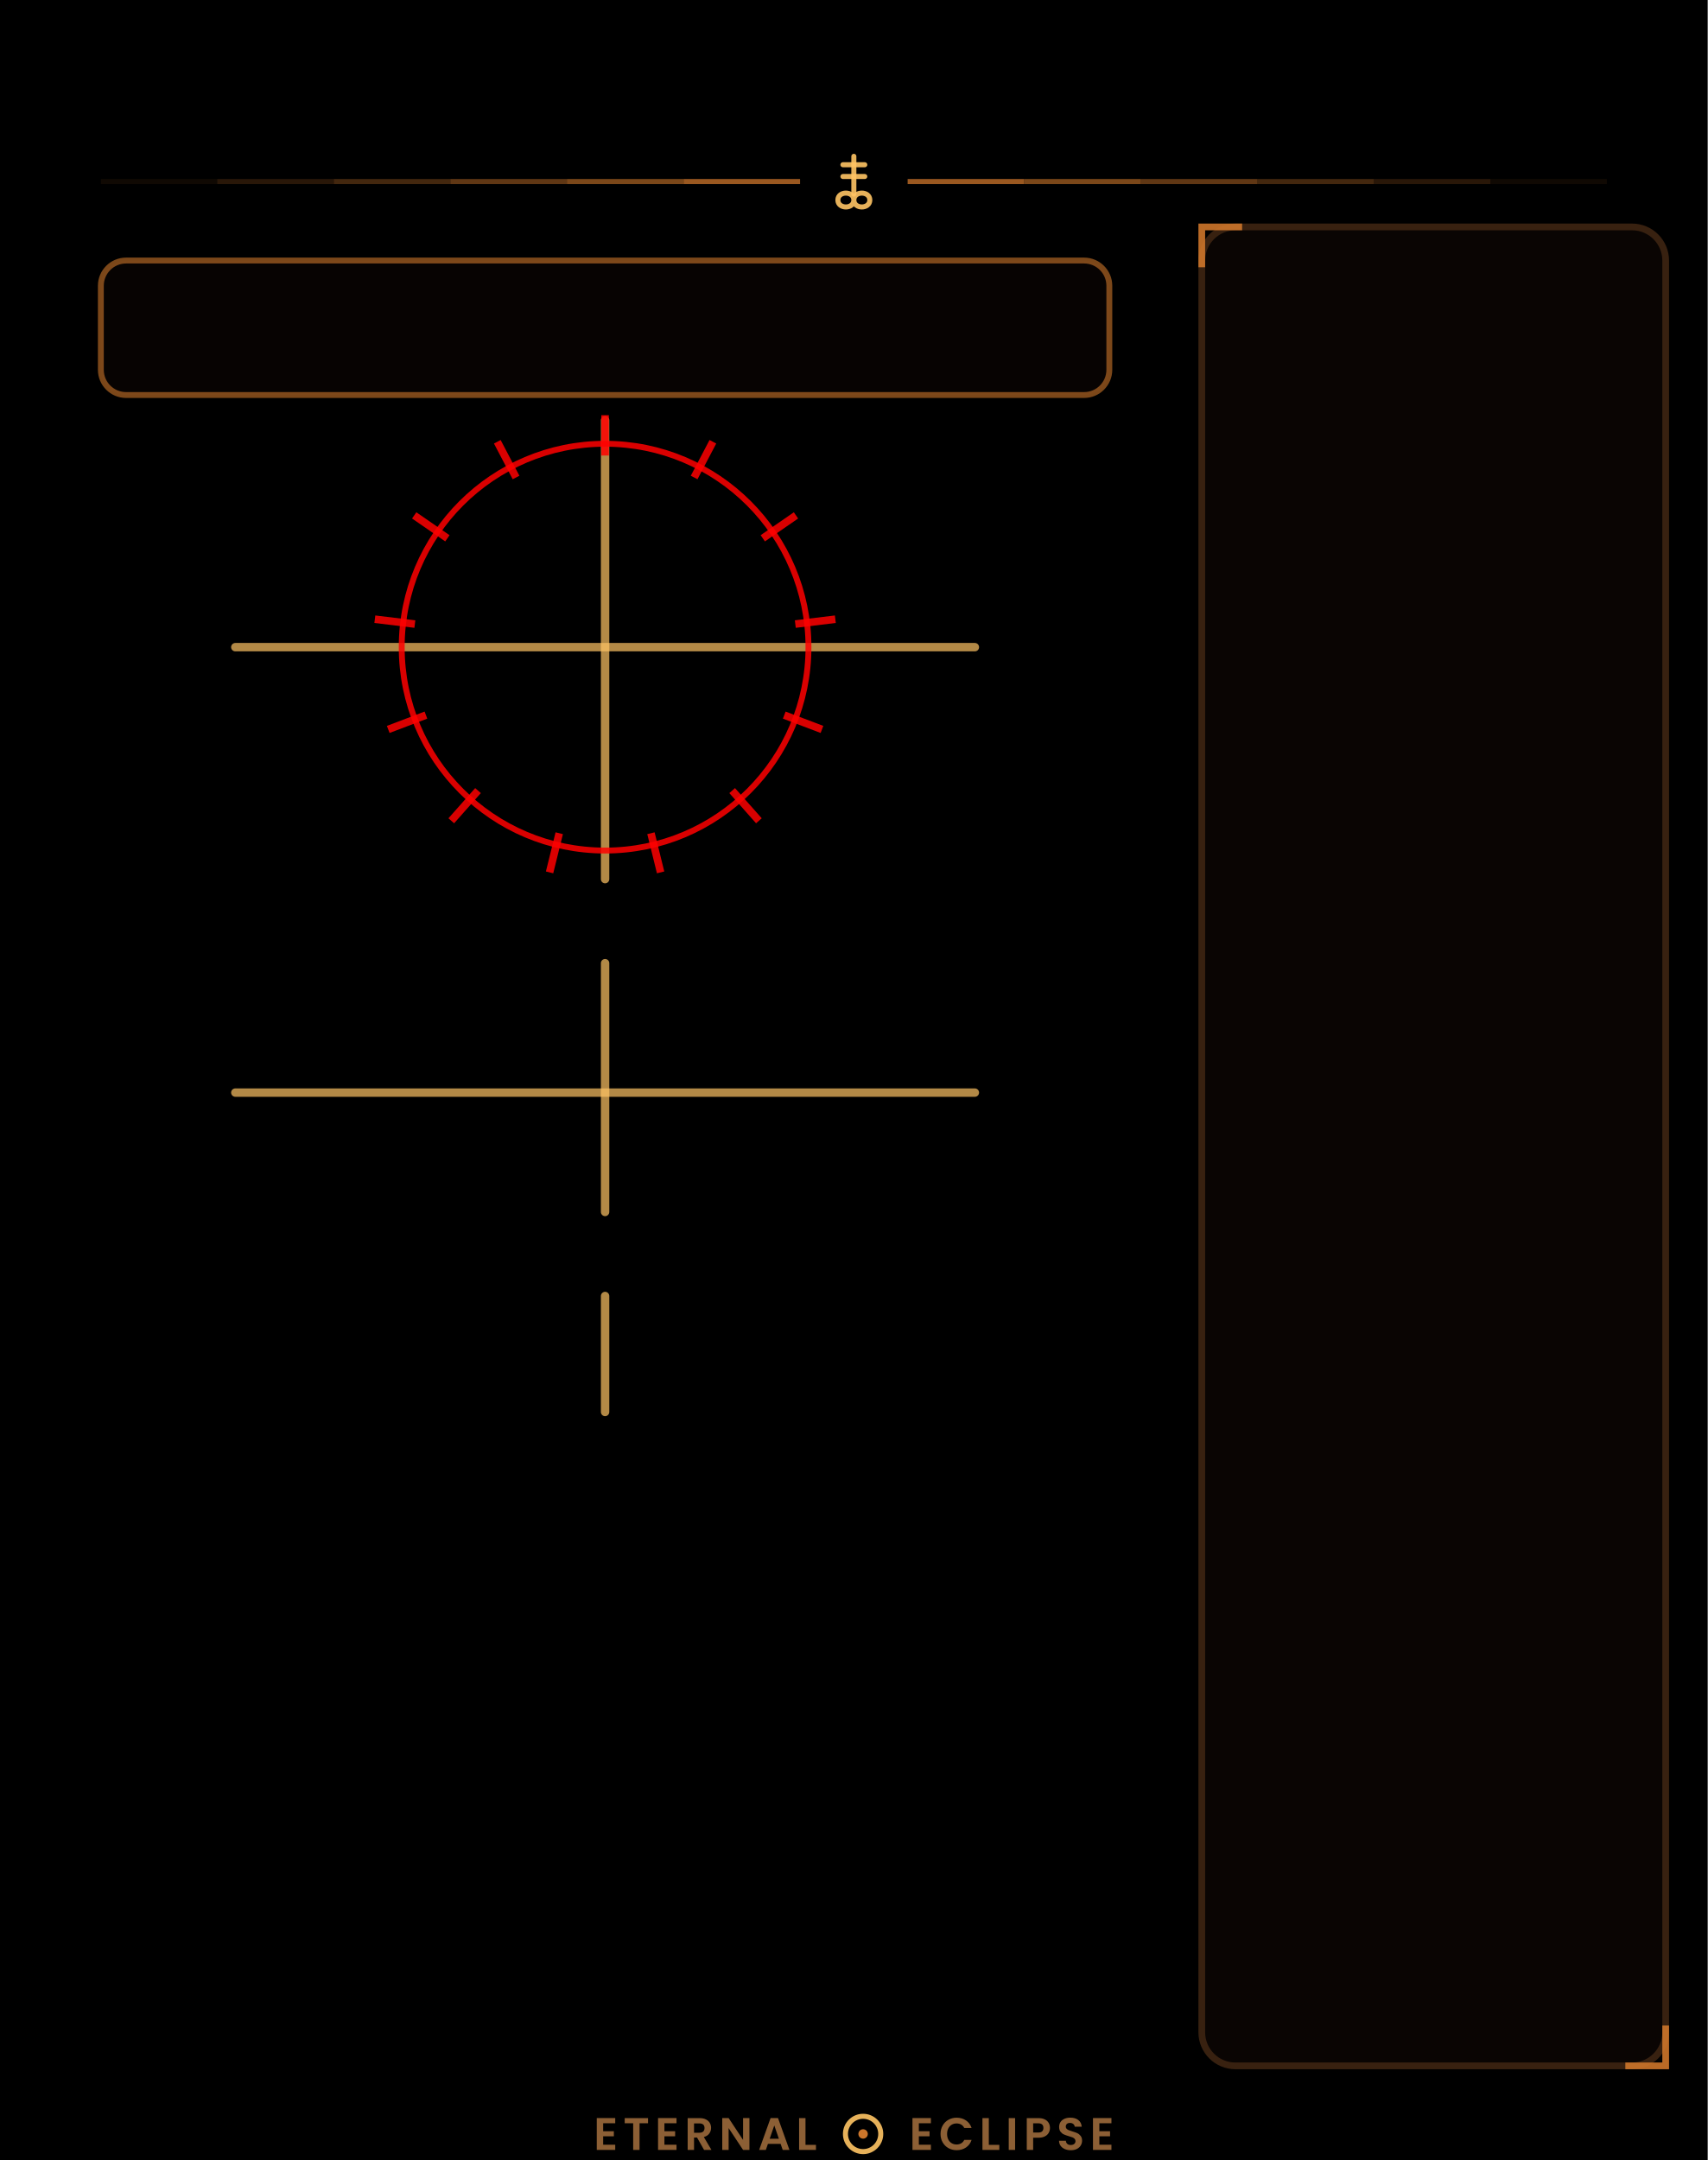
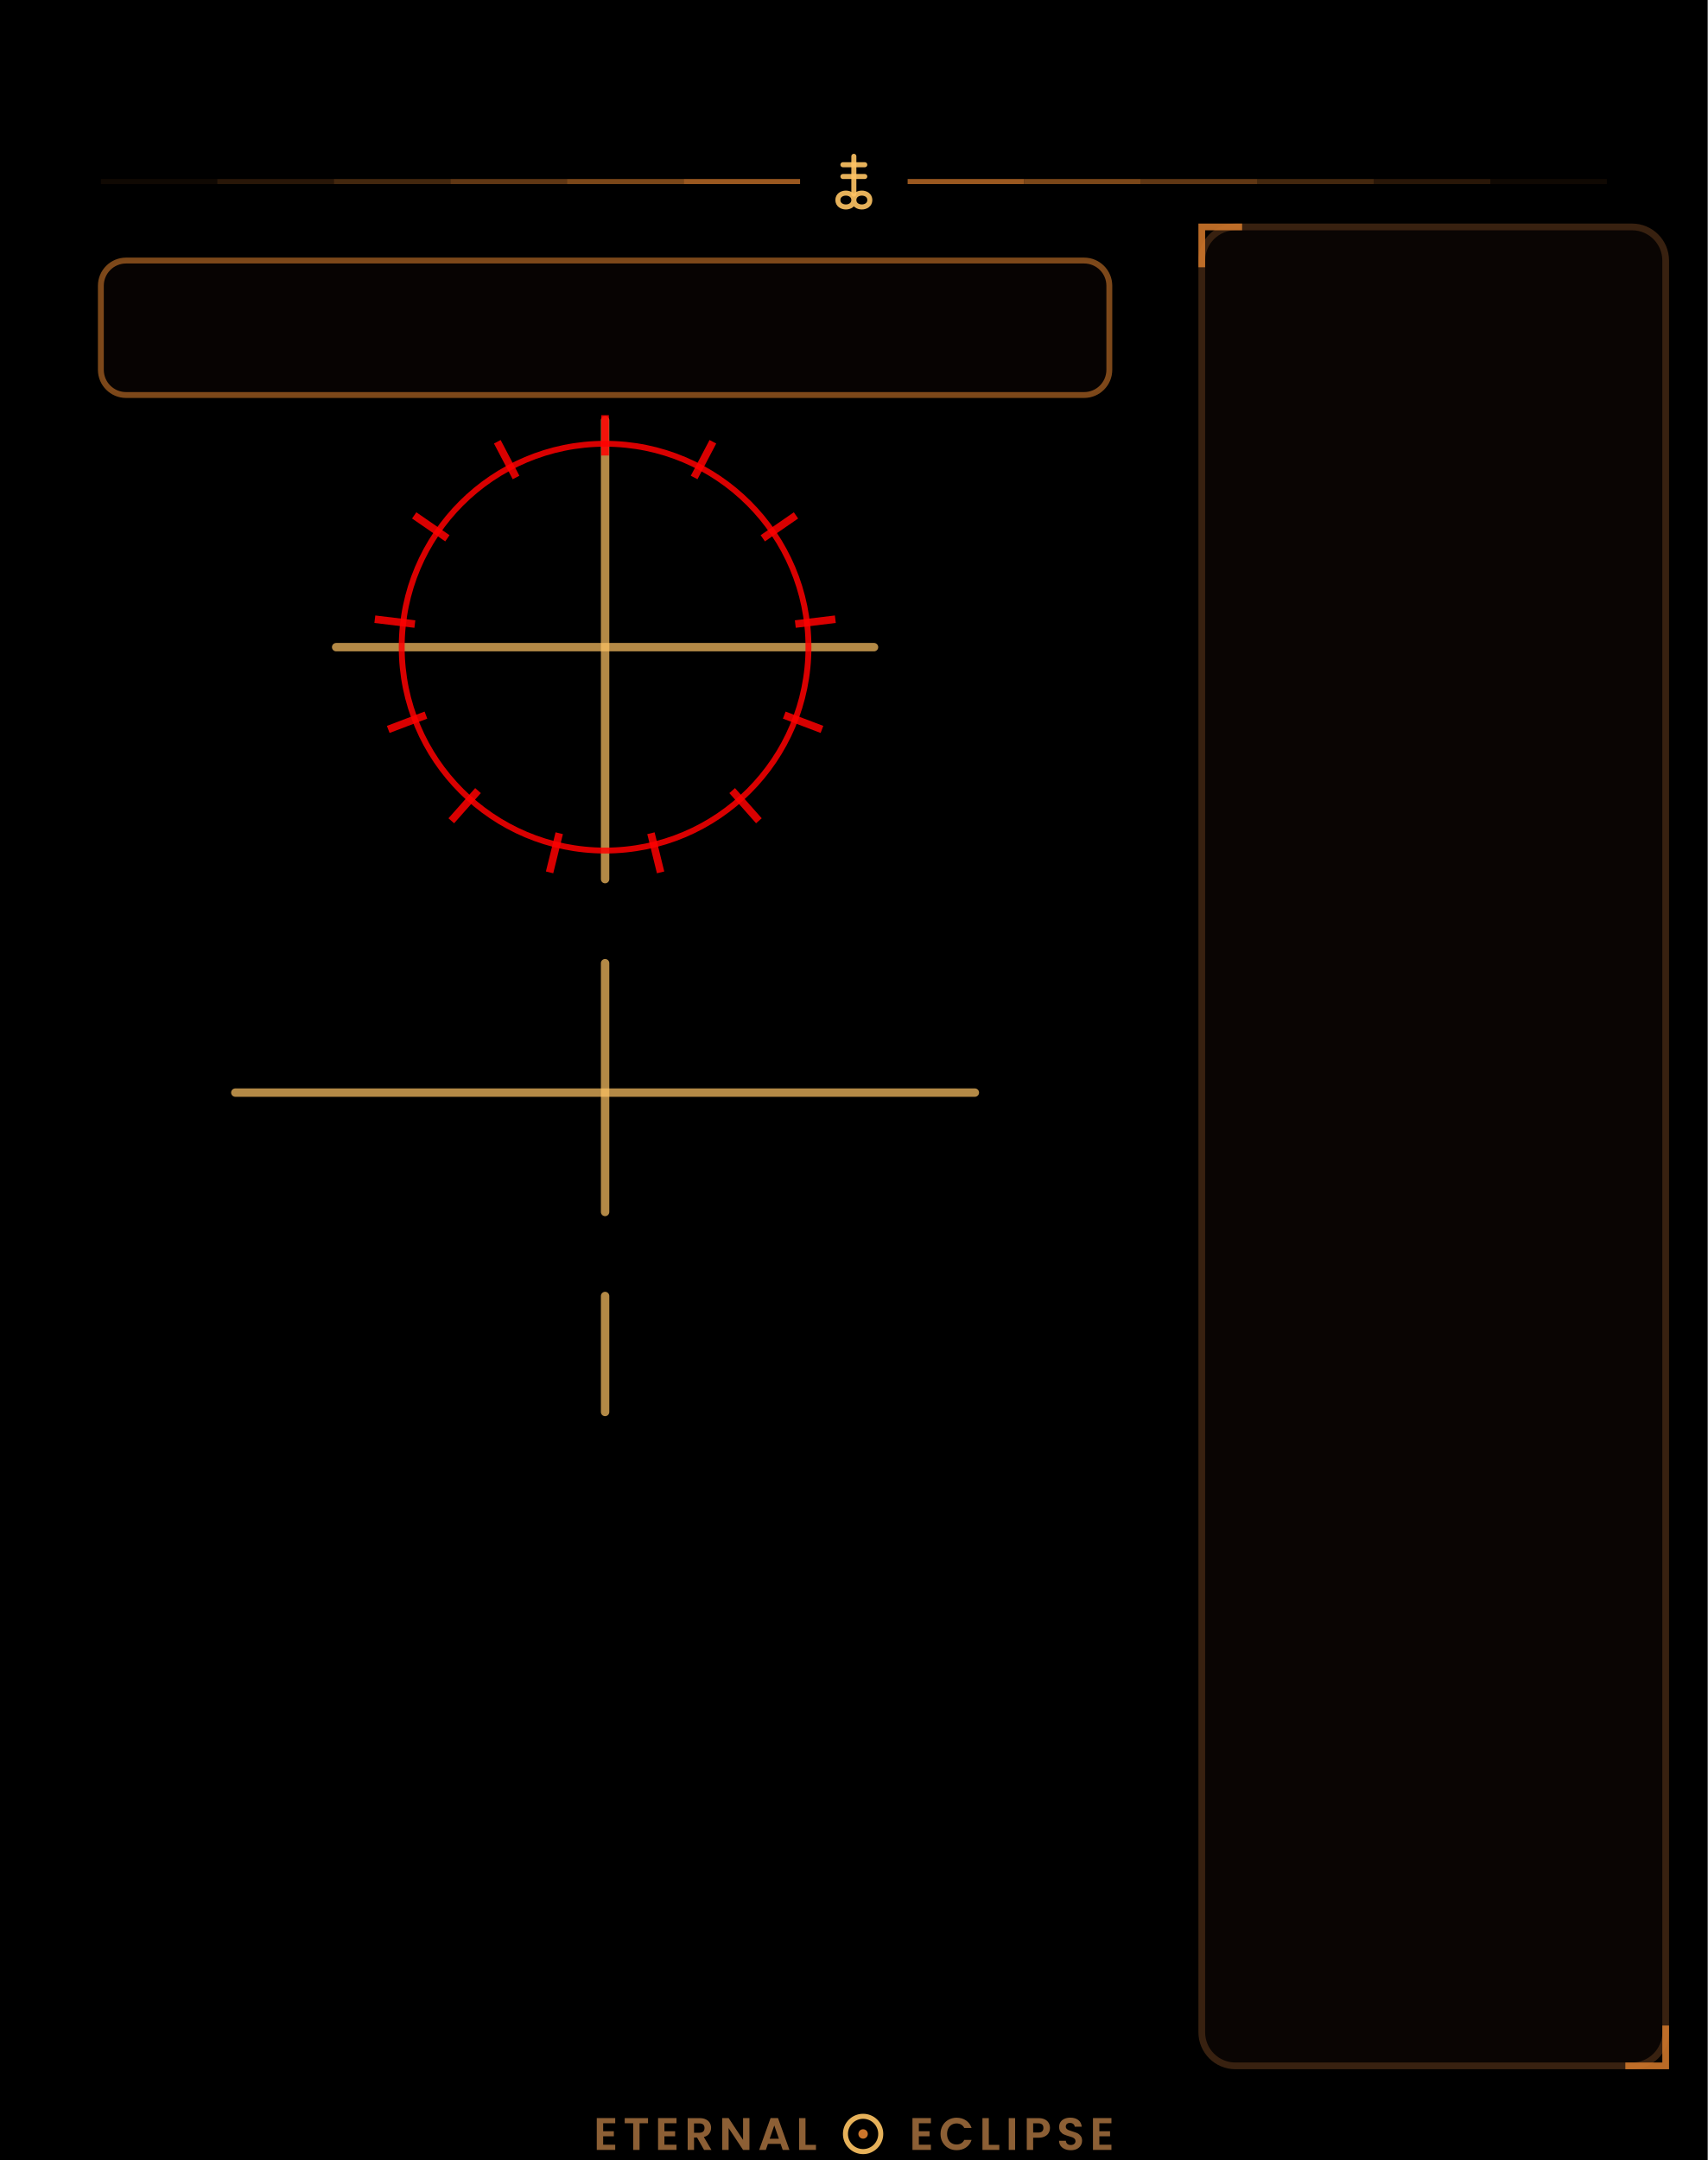
<svg xmlns="http://www.w3.org/2000/svg" width="101.6mm" height="128.5mm" viewBox="0 0 101.6 128.5">
  <rect x="0" y="0" width="101.6" height="128.5" fill="#000000" />
  <g stroke="#cd762b" stroke-width="0.3">
    <line x1="6.00" y1="10.8" x2="12.93" y2="10.8" stroke-opacity="0.08" />
    <line x1="12.93" y1="10.8" x2="19.87" y2="10.8" stroke-opacity="0.2" />
    <line x1="19.87" y1="10.8" x2="26.80" y2="10.8" stroke-opacity="0.33" />
    <line x1="26.80" y1="10.8" x2="33.73" y2="10.8" stroke-opacity="0.47" />
    <line x1="33.73" y1="10.8" x2="40.67" y2="10.8" stroke-opacity="0.6" />
    <line x1="40.67" y1="10.8" x2="47.60" y2="10.8" stroke-opacity="0.75" />
    <line x1="54.00" y1="10.8" x2="60.93" y2="10.8" stroke-opacity="0.75" />
    <line x1="60.93" y1="10.8" x2="67.87" y2="10.8" stroke-opacity="0.6" />
    <line x1="67.87" y1="10.8" x2="74.80" y2="10.8" stroke-opacity="0.47" />
    <line x1="74.80" y1="10.8" x2="81.73" y2="10.8" stroke-opacity="0.33" />
    <line x1="81.73" y1="10.8" x2="88.67" y2="10.8" stroke-opacity="0.2" />
    <line x1="88.67" y1="10.8" x2="95.60" y2="10.8" stroke-opacity="0.08" />
  </g>
  <g transform="translate(50.8 10.8)" fill="none" stroke="#ffc464" stroke-width="0.3" stroke-opacity="0.9" stroke-linecap="round">
    <line x1="0" y1="-1.5" x2="0" y2="0.75" />
    <line x1="-0.65" y1="-1.0" x2="0.65" y2="-1.0" />
    <line x1="-0.65" y1="-0.3" x2="0.65" y2="-0.3" />
    <path d="M -0.95,1.1 C -0.95,0.55 0,0.55 0,1.1 C 0,1.65 0.95,1.65 0.95,1.1 C 0.95,0.55 0,0.55 0,1.1 C 0,1.65 -0.95,1.65 -0.95,1.1 Z" />
  </g>
  <rect x="6" y="15.5" width="60" height="8" rx="1.5" fill="#070302" stroke="#cd762b" stroke-width="0.35" stroke-opacity="0.6" />
  <rect x="71.5" y="13.5" width="27.6" height="109.4" rx="2" fill="#0a0503" stroke="#382110" stroke-width="0.4" />
  <g fill="none" stroke="#cd762b" stroke-width="0.4" stroke-opacity="0.9">
    <path d="M 71.5,15.9 L 71.5,13.5 L 73.9,13.5" />
    <path d="M 99.1,120.5 L 99.1,122.9 L 96.7,122.9" />
  </g>
  <g stroke="#ffc464" stroke-opacity="0.7" stroke-width="0.5" stroke-linecap="round">
    <line x1="36" y1="25.0" x2="36" y2="52.3" />
    <line x1="36" y1="57.3" x2="36" y2="72.1" />
    <line x1="36" y1="77.1" x2="36" y2="84.0" />
-     <line x1="14" y1="38.5" x2="58" y2="38.5" />
+     <line x1="20" y1="38.5" x2="52" y2="38.5" />
    <line x1="14" y1="65.0" x2="58" y2="65.0" />
  </g>
  <g transform="translate(36 38.5)" stroke="#ff0000" stroke-opacity="0.85" fill="none">
    <circle cx="0" cy="0" r="12.1" stroke-width="0.35" />
    <g stroke-width="0.45">
      <line x1="0.000" y1="-11.400" x2="0.000" y2="-13.800" />
      <line x1="5.298" y1="-10.094" x2="6.413" y2="-12.219" />
      <line x1="9.382" y1="-6.476" x2="11.357" y2="-7.839" />
      <line x1="11.317" y1="-1.374" x2="13.699" y2="-1.663" />
      <line x1="10.659" y1="4.042" x2="12.903" y2="4.894" />
      <line x1="7.560" y1="8.533" x2="9.151" y2="10.329" />
      <line x1="2.728" y1="11.069" x2="3.303" y2="13.399" />
      <line x1="-2.728" y1="11.069" x2="-3.303" y2="13.399" />
      <line x1="-7.560" y1="8.533" x2="-9.151" y2="10.329" />
      <line x1="-10.659" y1="4.042" x2="-12.903" y2="4.894" />
      <line x1="-11.317" y1="-1.374" x2="-13.699" y2="-1.663" />
      <line x1="-9.382" y1="-6.476" x2="-11.357" y2="-7.839" />
      <line x1="-5.298" y1="-10.094" x2="-6.413" y2="-12.219" />
    </g>
  </g>
  <g transform="translate(50.8 127.9)">
    <g fill="#9c6a3b" fill-opacity="0.9">
      <path d="M-14.915 -1.586V-1.111H-14.278V-0.810H-14.915V-0.309H-14.197V0.000H-15.295V-1.895H-14.197V-1.586Z" />
      <path d="M-12.245 -1.892V-1.586H-12.750V0.000H-13.129V-1.586H-13.633V-1.892Z" />
      <path d="M-11.270 -1.586V-1.111H-10.633V-0.810H-11.270V-0.309H-10.551V0.000H-11.649V-1.895H-10.551V-1.586Z" />
      <path d="M-8.911 0.000 -9.329 -0.737H-9.508V0.000H-9.887V-1.892H-9.177Q-8.957 -1.892 -8.803 -1.815Q-8.648 -1.737 -8.571 -1.606Q-8.494 -1.474 -8.494 -1.312Q-8.494 -1.125 -8.602 -0.974Q-8.711 -0.824 -8.925 -0.767L-8.472 0.000ZM-9.508 -1.022H-9.190Q-9.036 -1.022 -8.960 -1.096Q-8.884 -1.171 -8.884 -1.304Q-8.884 -1.434 -8.960 -1.506Q-9.036 -1.577 -9.190 -1.577H-9.508Z" />
      <path d="M-6.212 0.000H-6.591L-7.450 -1.298V0.000H-7.830V-1.895H-7.450L-6.591 -0.594V-1.895H-6.212Z" />
      <path d="M-4.357 -0.360H-5.111L-5.236 0.000H-5.634L-4.954 -1.895H-4.512L-3.832 0.000H-4.233ZM-4.460 -0.664 -4.734 -1.455 -5.008 -0.664Z" />
      <path d="M-2.877 -0.301H-2.254V0.000H-3.257V-1.892H-2.877Z" />
      <path d="M3.867 -1.586V-1.111H4.504V-0.810H3.867V-0.309H4.585V0.000H3.487V-1.895H4.585V-1.586Z" />
      <path d="M6.117 -1.916Q6.434 -1.916 6.672 -1.754Q6.911 -1.591 7.006 -1.304H6.569Q6.504 -1.439 6.386 -1.507Q6.268 -1.575 6.114 -1.575Q5.948 -1.575 5.820 -1.498Q5.691 -1.420 5.619 -1.279Q5.547 -1.138 5.547 -0.949Q5.547 -0.762 5.619 -0.619Q5.691 -0.477 5.820 -0.400Q5.948 -0.323 6.114 -0.323Q6.268 -0.323 6.386 -0.392Q6.504 -0.461 6.569 -0.596H7.006Q6.911 -0.306 6.673 -0.145Q6.436 0.016 6.117 0.016Q5.845 0.016 5.627 -0.107Q5.409 -0.230 5.283 -0.450Q5.157 -0.669 5.157 -0.949Q5.157 -1.228 5.283 -1.449Q5.409 -1.670 5.627 -1.793Q5.845 -1.916 6.117 -1.916Z" />
      <path d="M8.030 -0.301H8.654V0.000H7.651V-1.892H8.030Z" />
      <path d="M9.594 -1.892V0.000H9.215V-1.892Z" />
      <path d="M10.985 -0.726H10.668V0.000H10.288V-1.892H10.985Q11.204 -1.892 11.359 -1.816Q11.513 -1.740 11.591 -1.607Q11.668 -1.474 11.668 -1.306Q11.668 -1.155 11.596 -1.022Q11.524 -0.889 11.371 -0.808Q11.218 -0.726 10.985 -0.726ZM11.278 -1.306Q11.278 -1.583 10.969 -1.583H10.668V-1.033H10.969Q11.126 -1.033 11.202 -1.104Q11.278 -1.176 11.278 -1.306Z" />
      <path d="M12.207 -0.545H12.614Q12.622 -0.428 12.697 -0.360Q12.771 -0.293 12.901 -0.293Q13.034 -0.293 13.110 -0.356Q13.186 -0.420 13.186 -0.523Q13.186 -0.607 13.134 -0.661Q13.083 -0.716 13.006 -0.747Q12.928 -0.778 12.793 -0.816Q12.609 -0.870 12.493 -0.923Q12.378 -0.976 12.296 -1.083Q12.213 -1.190 12.213 -1.369Q12.213 -1.537 12.297 -1.661Q12.381 -1.786 12.533 -1.853Q12.685 -1.919 12.880 -1.919Q13.172 -1.919 13.355 -1.777Q13.538 -1.634 13.557 -1.380H13.140Q13.134 -1.477 13.057 -1.541Q12.980 -1.605 12.853 -1.605Q12.741 -1.605 12.675 -1.548Q12.609 -1.491 12.609 -1.382Q12.609 -1.306 12.659 -1.256Q12.709 -1.206 12.783 -1.175Q12.858 -1.144 12.994 -1.103Q13.178 -1.049 13.294 -0.995Q13.411 -0.941 13.495 -0.832Q13.579 -0.724 13.579 -0.548Q13.579 -0.396 13.500 -0.266Q13.422 -0.136 13.270 -0.058Q13.118 0.019 12.909 0.019Q12.712 0.019 12.553 -0.049Q12.395 -0.117 12.302 -0.244Q12.210 -0.371 12.207 -0.545Z" />
      <path d="M14.606 -1.586V-1.111H15.243V-0.810H14.606V-0.309H15.325V0.000H14.227V-1.895H15.325V-1.586Z" />
    </g>
    <circle cx="0.550" cy="-0.950" r="1.05" fill="none" stroke="#ffc464" stroke-width="0.3" stroke-opacity="0.9" />
    <circle cx="0.550" cy="-0.950" r="0.28" fill="#cd762b" />
  </g>
</svg>
